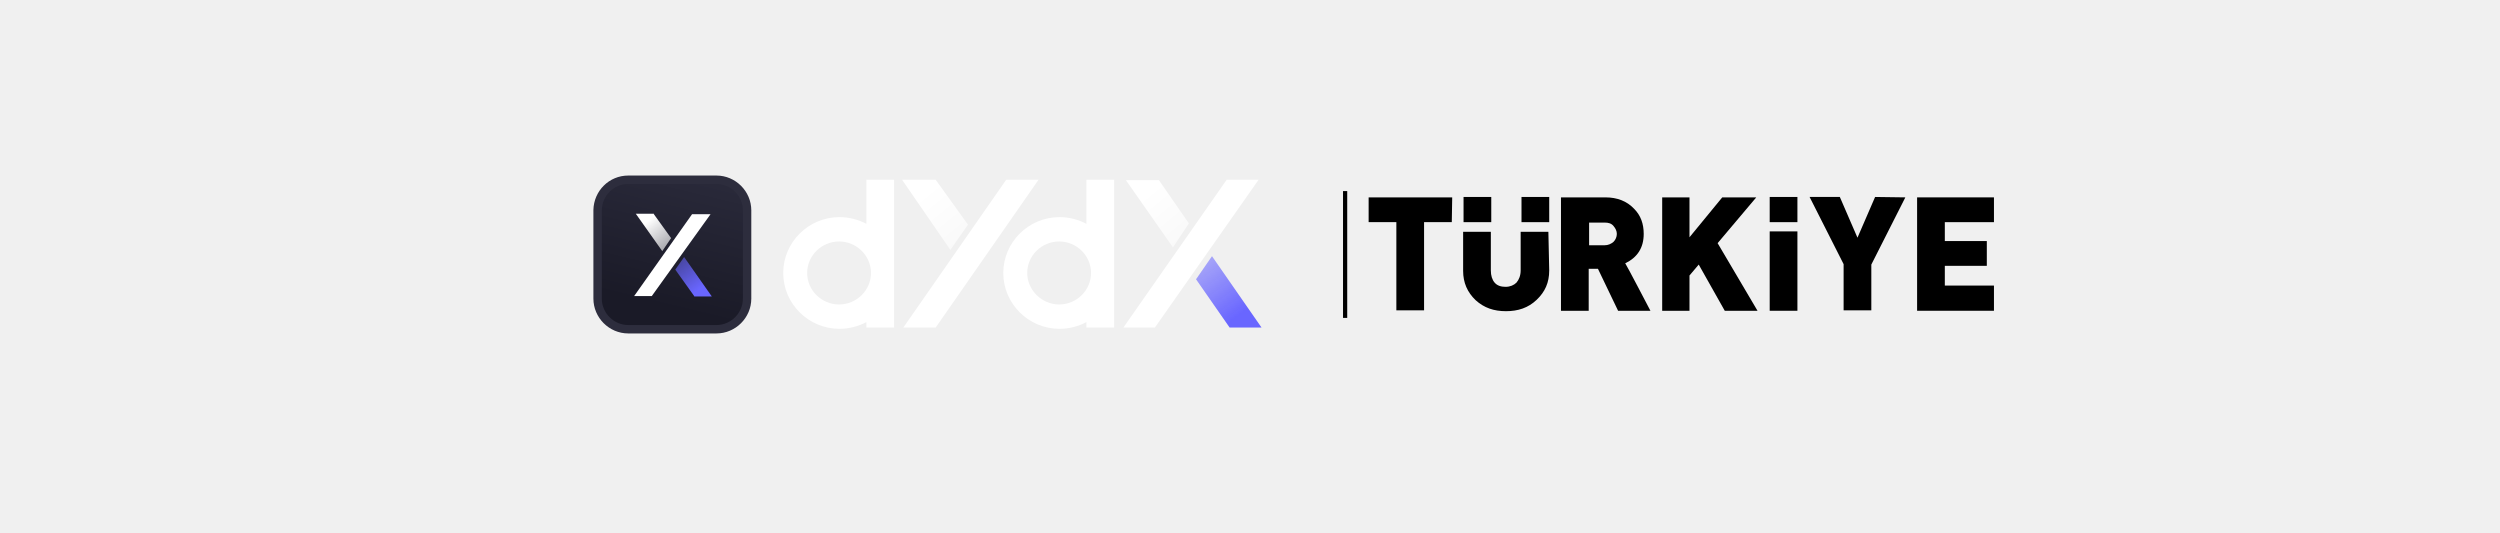
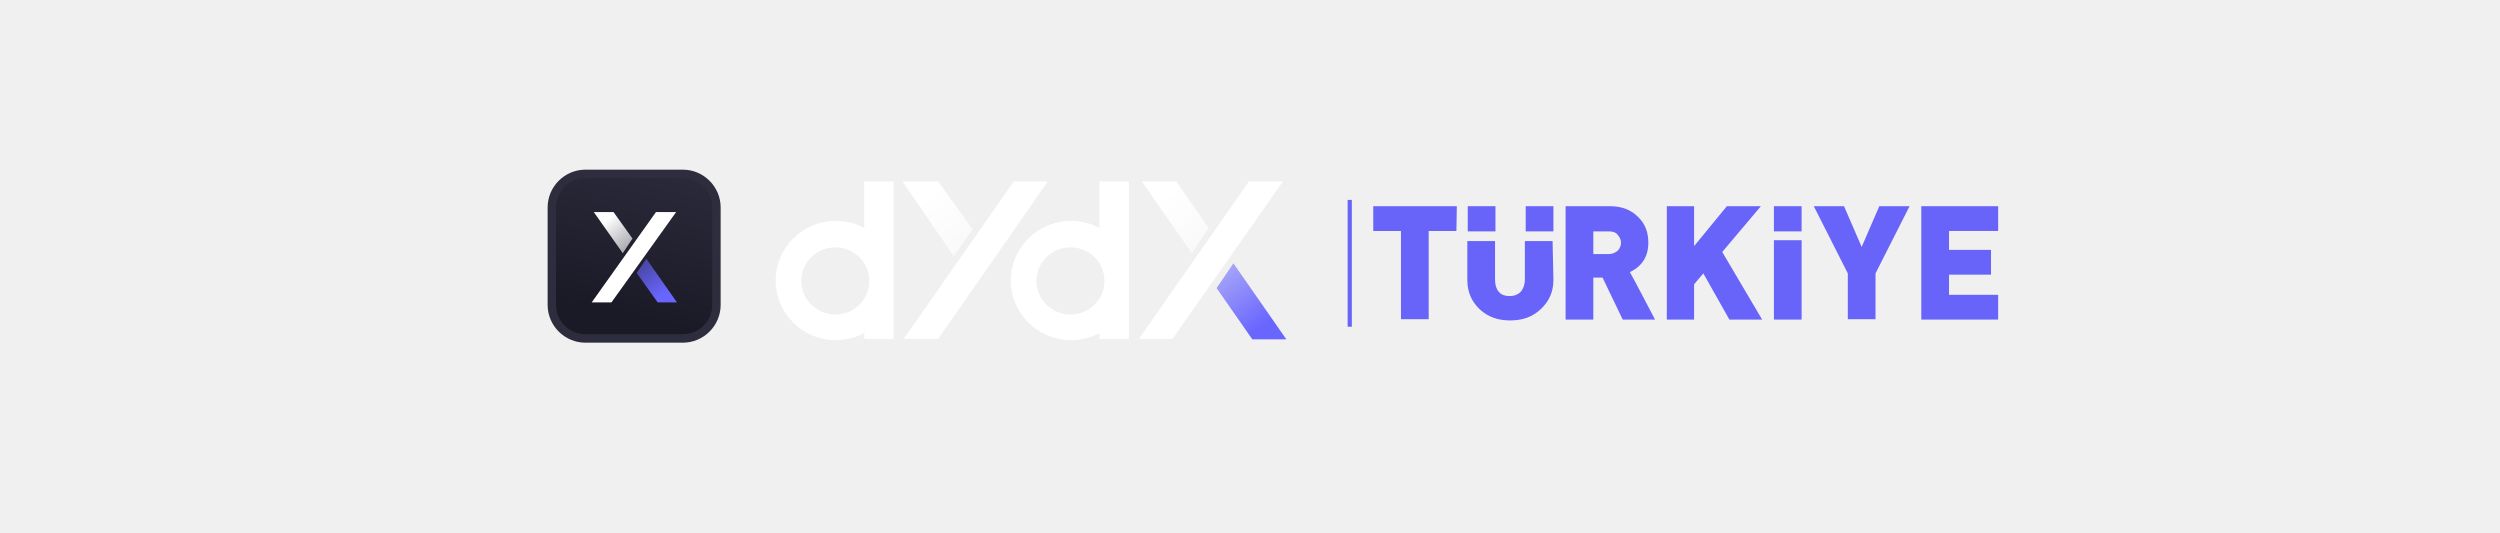
<svg xmlns="http://www.w3.org/2000/svg" version="1.1" id="Layer_1" x="0px" y="0px" viewBox="0 0 595.3 126.9" style="enable-background:new 0 0 595.3 126.9;" xml:space="preserve">
  <style type="text/css">
- 	.st0{display:none;fill:#FF0420;}
- 	.st1{fill:#FFFFFF;}
- 	.st2{fill:url(#SVGID_1_);}
- 	.st3{fill:url(#SVGID_00000088095559036194191220000013747909104115582143_);}
- 	.st4{fill-rule:evenodd;clip-rule:evenodd;fill:#FFFFFF;}
- 	.st5{fill:url(#SVGID_00000003805016376407019580000003413855856596948363_);}
- 	.st6{fill:url(#SVGID_00000093894735844531103190000001786200911100130193_);}
- 	.st7{fill:url(#SVGID_00000100348523402089242270000000058074956472602801_);}
- 	.st8{fill:url(#SVGID_00000081643731809873793420000014892549754168399796_);}
- 	.st9{fill:none;stroke:#2D2D3D;stroke-width:2;}
+ 	.st0{fill:#6864FA;}
+ 	.st1{display:none;fill:#FF0420;}
+ 	.st2{fill:#FFFFFF;}
+ 	.st3{fill:url(#SVGID_1_);}
+ 	.st4{fill:url(#SVGID_00000177472090991443545080000015561838479930519984_);}
+ 	.st5{fill-rule:evenodd;clip-rule:evenodd;fill:#FFFFFF;}
+ 	.st6{fill:url(#SVGID_00000006683420841327136230000006691712199390922415_);}
+ 	.st7{fill:url(#SVGID_00000050627944478749385420000013965781916358121391_);}
+ 	.st8{fill:url(#SVGID_00000051381934688785425180000008333569734114822293_);}
+ 	.st9{fill:url(#SVGID_00000040555059433028577670000011316819339388173234_);}
+ 	.st10{fill:none;stroke:#2D2D3D;stroke-width:2;}
</style>
  <g>
    <g>
-       <path d="M345.7,52.9h-6.6v21h-6.6v-21h-6.6V47h19.9L345.7,52.9L345.7,52.9L345.7,52.9z" />
-       <path d="M368.9,64.4c0,2.9-1,5.1-3,7s-4.4,2.7-7.3,2.7s-5.2-0.8-7.2-2.6c-2-1.9-3-4.2-3-7v-9.3h6.6v9.2c0,1.2,0.3,2.2,0.9,2.9    s1.5,1,2.6,1s2-0.4,2.6-1c0.6-0.7,1-1.7,1-2.9v-9.2h6.6L368.9,64.4C368.9,64.4,368.9,64.4,368.9,64.4z" />
-       <path d="M393,74h-7.7l-4.8-10h-2.2v10h-6.6V47h10.6c2.8,0,5.1,0.9,6.8,2.7c1.6,1.6,2.3,3.6,2.3,6c0,3.3-1.5,5.6-4.4,7    C387.1,62.7,393,74,393,74z M385,55.7c0-0.7-0.3-1.3-0.8-1.9s-1.2-0.8-2.1-0.8h-3.7v5.4h3.7c0.8,0,1.5-0.3,2.1-0.8    C384.7,57.1,385,56.4,385,55.7z" />
-       <path d="M418.5,74h-7.8l-6.2-11l-2.2,2.6V74h-6.5V47h6.5v9.5l7.8-9.5h8.1l-9.2,10.9L418.5,74L418.5,74L418.5,74z" />
-       <path d="M428,74h-6.6V55.1h6.6V74z" />
-       <path d="M428,52.9h-6.6v-6h6.6V52.9z" />
-       <path d="M368.9,52.9h-6.6v-6h6.6V52.9z" />
-       <path d="M355.1,52.9h-6.6v-6h6.6V52.9z" />
-       <path d="M453.7,47l-8.1,16v10.9h-6.6V62.9l-8.1-16h7.2l4.2,9.7l4.2-9.7L453.7,47L453.7,47z" />
-       <path d="M474.8,74h-18.3V47h18.3v5.9h-11.7v4.5h10v5.9h-10V68h11.7V74L474.8,74L474.8,74z" />
+       <path class="st0" d="M346.8,55h-6.6v21h-6.6V55h-6.6v-5.9h19.9L346.8,55L346.8,55L346.8,55z" />
+       <path class="st0" d="M369.9,66.6c0,2.9-1,5.1-3,7s-4.4,2.7-7.3,2.7s-5.2-0.8-7.2-2.6c-2-1.9-3-4.2-3-7v-9.3h6.6v9.2    c0,1.2,0.3,2.2,0.9,2.9s1.5,1,2.6,1s2-0.4,2.6-1c0.6-0.7,1-1.7,1-2.9v-9.2h6.6L369.9,66.6C370,66.6,369.9,66.6,369.9,66.6z" />
+       <path class="st0" d="M394.1,76.1h-7.7l-4.8-10h-2.2v10h-6.6v-27h10.6c2.8,0,5.1,0.9,6.8,2.7c1.6,1.6,2.3,3.6,2.3,6    c0,3.3-1.5,5.6-4.4,7C388.2,64.8,394.1,76.1,394.1,76.1z M386,57.8c0-0.7-0.3-1.3-0.8-1.9s-1.2-0.8-2.1-0.8h-3.7v5.4h3.7    c0.8,0,1.5-0.3,2.1-0.8C385.7,59.2,386,58.5,386,57.8z" />
+       <path class="st0" d="M419.6,76.1h-7.8l-6.2-11l-2.2,2.6v8.4h-6.5v-27h6.5v9.5l7.8-9.5h8.1L410.1,60L419.6,76.1L419.6,76.1    L419.6,76.1z" />
+       <path class="st0" d="M429,76.1h-6.6V57.2h6.6V76.1z" />
+       <path class="st0" d="M429,55.1h-6.6v-6h6.6V55.1z" />
+       <path class="st0" d="M369.9,55.1h-6.6v-6h6.6V55.1z" />
+       <path class="st0" d="M356.1,55.1h-6.6v-6h6.6V55.1z" />
+       <path class="st0" d="M454.7,49.1l-8.1,16V76h-6.6V65.1l-8.1-16h7.2l4.2,9.7l4.2-9.7L454.7,49.1L454.7,49.1z" />
+       <path class="st0" d="M475.8,76.1h-18.3v-27h18.3V55h-11.7v4.5h10v5.9h-10v4.8h11.7V76.1L475.8,76.1L475.8,76.1z" />
    </g>
-     <rect x="319.8" y="45.5" width="1" height="30.2" />
+     <rect x="320.9" y="47.6" class="st0" width="1" height="30.2" />
  </g>
-   <path class="st0" d="M124.7,76.1c-3,0-5.4-0.7-7.3-2.1c-1.9-1.4-2.8-3.5-2.8-6.1c0-0.6,0.1-1.2,0.2-2c0.3-1.8,0.8-4,1.4-6.5  c1.7-6.9,6.1-10.4,13.2-10.4c1.9,0,3.7,0.3,5.2,1c1.5,0.6,2.7,1.6,3.6,2.9c0.9,1.2,1.3,2.8,1.3,4.5c0,0.5-0.1,1.2-0.2,2  c-0.4,2.2-0.8,4.4-1.4,6.5c-0.9,3.4-2.4,6-4.6,7.7C131.2,75.2,128.3,76.1,124.7,76.1C124.7,76.1,124.7,76.1,124.7,76.1z M125.2,70.6  c1.4,0,2.6-0.4,3.6-1.2c1-0.8,1.7-2.1,2.1-3.8c0.6-2.4,1-4.4,1.3-6.2c0.1-0.5,0.1-1.1,0.1-1.6c0-2.3-1.2-3.4-3.6-3.4  c-1.4,0-2.6,0.4-3.6,1.2c-1,0.8-1.7,2.1-2.1,3.8c-0.4,1.7-0.9,3.7-1.4,6.2c-0.1,0.5-0.2,1-0.2,1.6C121.6,69.5,122.8,70.6,125.2,70.6  L125.2,70.6L125.2,70.6z" />
-   <path class="st0" d="M143.2,75.7c-0.3,0-0.5-0.1-0.6-0.3c-0.1-0.2-0.2-0.4-0.1-0.7l5.2-24.5c0.1-0.3,0.2-0.5,0.4-0.7  c0.2-0.2,0.5-0.3,0.7-0.3h10c2.8,0,5,0.6,6.7,1.7c1.7,1.2,2.6,2.8,2.6,5c0,0.6-0.1,1.3-0.2,2c-0.6,2.9-1.9,5-3.8,6.4  c-1.9,1.4-4.5,2.1-7.8,2.1h-5.1l-1.7,8.2c-0.1,0.3-0.2,0.5-0.4,0.7c-0.2,0.2-0.5,0.3-0.7,0.3L143.2,75.7L143.2,75.7z M156.6,61.3  c1.1,0,2-0.3,2.8-0.9c0.8-0.6,1.3-1.4,1.6-2.5c0.1-0.4,0.1-0.8,0.1-1.1c0-0.7-0.2-1.3-0.6-1.7c-0.4-0.4-1.1-0.6-2.2-0.6h-4.5  l-1.4,6.7H156.6L156.6,61.3z" />
-   <path class="st0" d="M176.6,75.7c-0.3,0-0.5-0.1-0.6-0.3c-0.1-0.2-0.2-0.4-0.1-0.7l4.2-19.5h-6.7c-0.3,0-0.5-0.1-0.6-0.3  c-0.1-0.2-0.2-0.4-0.1-0.7l0.9-4c0.1-0.3,0.2-0.5,0.4-0.7c0.2-0.2,0.5-0.3,0.7-0.3h20.3c0.3,0,0.5,0.1,0.6,0.3  c0.1,0.2,0.1,0.3,0.1,0.5c0,0.1,0,0.2,0,0.2l-0.9,4c-0.1,0.3-0.2,0.5-0.4,0.7c-0.2,0.2-0.4,0.3-0.7,0.3h-6.7l-4.2,19.5  c-0.1,0.3-0.2,0.5-0.4,0.7c-0.2,0.2-0.5,0.3-0.7,0.3H176.6z" />
-   <path class="st0" d="M196.5,75.7c-0.3,0-0.5-0.1-0.6-0.3c-0.1-0.2-0.2-0.4-0.1-0.7l5.2-24.5c0.1-0.3,0.2-0.5,0.4-0.7  c0.2-0.2,0.5-0.3,0.7-0.3h5.1c0.3,0,0.5,0.1,0.6,0.3c0.1,0.2,0.1,0.3,0.1,0.5c0,0.1,0,0.2,0,0.2l-5.2,24.5c-0.1,0.3-0.2,0.5-0.4,0.7  c-0.2,0.2-0.5,0.3-0.7,0.3H196.5z" />
-   <path class="st0" d="M210.8,75.7c-0.3,0-0.5-0.1-0.6-0.3c-0.1-0.2-0.2-0.4-0.1-0.7l5.2-24.5c0.1-0.3,0.2-0.5,0.4-0.7  c0.2-0.2,0.5-0.3,0.8-0.3h4.1c0.6,0,1,0.3,1.2,0.8l4.1,11.9l9.1-11.9c0.1-0.2,0.3-0.4,0.5-0.6c0.2-0.2,0.6-0.3,0.9-0.3h4.1  c0.3,0,0.5,0.1,0.6,0.3c0.1,0.2,0.1,0.3,0.1,0.5c0,0.1,0,0.2,0,0.2L236,74.8c-0.1,0.3-0.2,0.5-0.4,0.7c-0.2,0.2-0.5,0.3-0.7,0.3  h-4.6c-0.3,0-0.5-0.1-0.6-0.3c-0.1-0.2-0.2-0.4-0.1-0.7l2.9-13.9l-5.8,7.6c-0.2,0.3-0.5,0.5-0.7,0.6s-0.5,0.2-0.8,0.2h-2  c-0.5,0-0.9-0.3-1.1-0.9l-2.7-8l-3,14.2c-0.1,0.3-0.2,0.5-0.4,0.7c-0.2,0.2-0.5,0.3-0.7,0.3L210.8,75.7L210.8,75.7z" />
-   <path class="st0" d="M244.1,75.7c-0.3,0-0.5-0.1-0.6-0.3c-0.1-0.2-0.2-0.4-0.1-0.7l5.2-24.5c0.1-0.3,0.2-0.5,0.4-0.7  c0.2-0.2,0.5-0.3,0.7-0.3h5.1c0.3,0,0.5,0.1,0.6,0.3c0.1,0.2,0.1,0.3,0.1,0.5c0,0.1,0,0.2,0,0.2l-5.2,24.5c-0.1,0.3-0.2,0.5-0.4,0.7  c-0.2,0.2-0.5,0.3-0.7,0.3H244.1z" />
-   <path class="st0" d="M267.7,76.1c-2.2,0-4.1-0.3-5.7-0.9c-1.6-0.6-2.7-1.4-3.5-2.4c-0.8-1-1.2-2.1-1.2-3.3c0-0.2,0-0.5,0.1-0.9  c0-0.2,0.1-0.4,0.3-0.6c0.2-0.2,0.4-0.2,0.6-0.2h4.8c0.3,0,0.5,0.1,0.7,0.2c0.2,0.1,0.4,0.3,0.5,0.5c0.2,0.7,0.6,1.2,1.2,1.6  c0.6,0.4,1.5,0.6,2.7,0.6c1.4,0,2.6-0.2,3.5-0.7c0.9-0.4,1.4-1.1,1.6-1.8c0-0.1,0-0.2,0-0.4c0-0.6-0.4-1.1-1.2-1.5  c-0.8-0.4-2.2-0.8-4.3-1.3c-2.4-0.5-4.3-1.3-5.5-2.4c-1.2-1.1-1.9-2.5-1.9-4.2c0-0.6,0.1-1.2,0.2-1.8c0.5-2.3,1.7-4.2,3.7-5.5  c2-1.3,4.6-2,7.8-2c1.9,0,3.6,0.3,5.1,1c1.5,0.7,2.6,1.5,3.4,2.6c0.8,1,1.2,2.1,1.2,3.1c0,0.3,0,0.5,0,0.6c0,0.2-0.2,0.4-0.3,0.6  c-0.1,0.2-0.3,0.2-0.6,0.2h-5c-0.5,0-0.9-0.2-1.1-0.6c0-0.6-0.3-1.1-0.9-1.5c-0.6-0.4-1.3-0.6-2.3-0.6c-1.1,0-2,0.2-2.8,0.6  c-0.7,0.4-1.1,1-1.3,1.8c0,0.1,0,0.3,0,0.5c0,0.6,0.4,1.1,1,1.5c0.7,0.4,2,0.8,3.8,1.2c2.8,0.5,4.9,1.3,6.1,2.4c1.3,1,2,2.4,2,4.1  c0,0.6-0.1,1.2-0.2,1.9c-0.5,2.6-1.9,4.5-4,5.8C274.1,75.4,271.2,76.1,267.7,76.1L267.7,76.1L267.7,76.1z" />
-   <path class="st0" d="M285.4,75.7c-0.3,0-0.5-0.1-0.6-0.3c-0.1-0.2-0.2-0.4-0.1-0.7l5.2-24.5c0-0.3,0.2-0.5,0.4-0.7  c0.2-0.2,0.5-0.3,0.8-0.3h4.1c0.6,0,1,0.3,1.2,0.8l4.1,11.9l9.1-11.9c0.1-0.2,0.3-0.4,0.5-0.6c0.2-0.2,0.5-0.3,0.9-0.3h4.1  c0.3,0,0.5,0.1,0.6,0.3c0.1,0.2,0.1,0.3,0.1,0.5c0,0.1,0,0.2,0,0.2l-5.2,24.5c0,0.3-0.2,0.5-0.4,0.7c-0.2,0.2-0.5,0.3-0.7,0.3h-4.6  c-0.3,0-0.5-0.1-0.6-0.3c-0.1-0.2-0.2-0.4-0.1-0.7l2.9-13.9l-5.8,7.6c-0.2,0.3-0.5,0.5-0.7,0.6s-0.5,0.2-0.8,0.2h-2  c-0.5,0-0.9-0.3-1.1-0.9l-2.7-8l-3,14.2c0,0.3-0.2,0.5-0.4,0.7c-0.2,0.2-0.5,0.3-0.7,0.3L285.4,75.7L285.4,75.7z" />
-   <path class="st1" d="M292.1,42.8L267.5,78h7.5l24.7-35.2H292.1z" />
-   <linearGradient id="SVGID_1_" gradientUnits="userSpaceOnUse" x1="273.317" y1="80.32" x2="283.663" y2="67.831" gradientTransform="matrix(1 0 0 -1 0 126)">
+   <path class="st1" d="M124.7,76.1c-3,0-5.4-0.7-7.3-2.1c-1.9-1.4-2.8-3.5-2.8-6.1c0-0.6,0.1-1.2,0.2-2c0.3-1.8,0.8-4,1.4-6.5  c1.7-6.9,6.1-10.4,13.2-10.4c1.9,0,3.7,0.3,5.2,1c1.5,0.6,2.7,1.6,3.6,2.9c0.9,1.2,1.3,2.8,1.3,4.5c0,0.5-0.1,1.2-0.2,2  c-0.4,2.2-0.8,4.4-1.4,6.5c-0.9,3.4-2.4,6-4.6,7.7C131.2,75.2,128.3,76.1,124.7,76.1C124.7,76.1,124.7,76.1,124.7,76.1z M125.2,70.6  c1.4,0,2.6-0.4,3.6-1.2c1-0.8,1.7-2.1,2.1-3.8c0.6-2.4,1-4.4,1.3-6.2c0.1-0.5,0.1-1.1,0.1-1.6c0-2.3-1.2-3.4-3.6-3.4  c-1.4,0-2.6,0.4-3.6,1.2c-1,0.8-1.7,2.1-2.1,3.8c-0.4,1.7-0.9,3.7-1.4,6.2c-0.1,0.5-0.2,1-0.2,1.6C121.6,69.5,122.8,70.6,125.2,70.6  L125.2,70.6L125.2,70.6z" />
+   <path class="st1" d="M143.2,75.7c-0.3,0-0.5-0.1-0.6-0.3c-0.1-0.2-0.2-0.4-0.1-0.7l5.2-24.5c0.1-0.3,0.2-0.5,0.4-0.7  c0.2-0.2,0.5-0.3,0.7-0.3h10c2.8,0,5,0.6,6.7,1.7c1.7,1.2,2.6,2.8,2.6,5c0,0.6-0.1,1.3-0.2,2c-0.6,2.9-1.9,5-3.8,6.4  c-1.9,1.4-4.5,2.1-7.8,2.1h-5.1l-1.7,8.2c-0.1,0.3-0.2,0.5-0.4,0.7c-0.2,0.2-0.5,0.3-0.7,0.3L143.2,75.7L143.2,75.7z M156.6,61.3  c1.1,0,2-0.3,2.8-0.9c0.8-0.6,1.3-1.4,1.6-2.5c0.1-0.4,0.1-0.8,0.1-1.1c0-0.7-0.2-1.3-0.6-1.7c-0.4-0.4-1.1-0.6-2.2-0.6h-4.5  l-1.4,6.7H156.6L156.6,61.3z" />
+   <path class="st1" d="M176.6,75.7c-0.3,0-0.5-0.1-0.6-0.3c-0.1-0.2-0.2-0.4-0.1-0.7l4.2-19.5h-6.7c-0.3,0-0.5-0.1-0.6-0.3  c-0.1-0.2-0.2-0.4-0.1-0.7l0.9-4c0.1-0.3,0.2-0.5,0.4-0.7c0.2-0.2,0.5-0.3,0.7-0.3h20.3c0.3,0,0.5,0.1,0.6,0.3  c0.1,0.2,0.1,0.3,0.1,0.5c0,0.1,0,0.2,0,0.2l-0.9,4c-0.1,0.3-0.2,0.5-0.4,0.7c-0.2,0.2-0.4,0.3-0.7,0.3h-6.7l-4.2,19.5  c-0.1,0.3-0.2,0.5-0.4,0.7c-0.2,0.2-0.5,0.3-0.7,0.3H176.6z" />
+   <path class="st1" d="M196.5,75.7c-0.3,0-0.5-0.1-0.6-0.3c-0.1-0.2-0.2-0.4-0.1-0.7l5.2-24.5c0.1-0.3,0.2-0.5,0.4-0.7  c0.2-0.2,0.5-0.3,0.7-0.3h5.1c0.3,0,0.5,0.1,0.6,0.3c0.1,0.2,0.1,0.3,0.1,0.5c0,0.1,0,0.2,0,0.2l-5.2,24.5c-0.1,0.3-0.2,0.5-0.4,0.7  c-0.2,0.2-0.5,0.3-0.7,0.3H196.5z" />
+   <path class="st1" d="M210.8,75.7c-0.3,0-0.5-0.1-0.6-0.3c-0.1-0.2-0.2-0.4-0.1-0.7l5.2-24.5c0.1-0.3,0.2-0.5,0.4-0.7  c0.2-0.2,0.5-0.3,0.8-0.3h4.1c0.6,0,1,0.3,1.2,0.8l4.1,11.9l9.1-11.9c0.1-0.2,0.3-0.4,0.5-0.6c0.2-0.2,0.6-0.3,0.9-0.3h4.1  c0.3,0,0.5,0.1,0.6,0.3c0.1,0.2,0.1,0.3,0.1,0.5c0,0.1,0,0.2,0,0.2L236,74.8c-0.1,0.3-0.2,0.5-0.4,0.7c-0.2,0.2-0.5,0.3-0.7,0.3  h-4.6c-0.3,0-0.5-0.1-0.6-0.3c-0.1-0.2-0.2-0.4-0.1-0.7l2.9-13.9l-5.8,7.6c-0.2,0.3-0.5,0.5-0.7,0.6s-0.5,0.2-0.8,0.2h-2  c-0.5,0-0.9-0.3-1.1-0.9l-2.7-8l-3,14.2c-0.1,0.3-0.2,0.5-0.4,0.7c-0.2,0.2-0.5,0.3-0.7,0.3L210.8,75.7L210.8,75.7z" />
+   <path class="st1" d="M244.1,75.7c-0.3,0-0.5-0.1-0.6-0.3c-0.1-0.2-0.2-0.4-0.1-0.7l5.2-24.5c0.1-0.3,0.2-0.5,0.4-0.7  c0.2-0.2,0.5-0.3,0.7-0.3h5.1c0.3,0,0.5,0.1,0.6,0.3c0.1,0.2,0.1,0.3,0.1,0.5c0,0.1,0,0.2,0,0.2l-5.2,24.5c-0.1,0.3-0.2,0.5-0.4,0.7  c-0.2,0.2-0.5,0.3-0.7,0.3H244.1z" />
+   <path class="st1" d="M267.7,76.1c-2.2,0-4.1-0.3-5.7-0.9c-1.6-0.6-2.7-1.4-3.5-2.4c-0.8-1-1.2-2.1-1.2-3.3c0-0.2,0-0.5,0.1-0.9  c0-0.2,0.1-0.4,0.3-0.6c0.2-0.2,0.4-0.2,0.6-0.2h4.8c0.3,0,0.5,0.1,0.7,0.2c0.2,0.1,0.4,0.3,0.5,0.5c0.2,0.7,0.6,1.2,1.2,1.6  c0.6,0.4,1.5,0.6,2.7,0.6c1.4,0,2.6-0.2,3.5-0.7c0.9-0.4,1.4-1.1,1.6-1.8c0-0.1,0-0.2,0-0.4c0-0.6-0.4-1.1-1.2-1.5  c-0.8-0.4-2.2-0.8-4.3-1.3c-2.4-0.5-4.3-1.3-5.5-2.4c-1.2-1.1-1.9-2.5-1.9-4.2c0-0.6,0.1-1.2,0.2-1.8c0.5-2.3,1.7-4.2,3.7-5.5  c2-1.3,4.6-2,7.8-2c1.9,0,3.6,0.3,5.1,1c1.5,0.7,2.6,1.5,3.4,2.6c0.8,1,1.2,2.1,1.2,3.1c0,0.3,0,0.5,0,0.6c0,0.2-0.2,0.4-0.3,0.6  c-0.1,0.2-0.3,0.2-0.6,0.2h-5c-0.5,0-0.9-0.2-1.1-0.6c0-0.6-0.3-1.1-0.9-1.5c-0.6-0.4-1.3-0.6-2.3-0.6c-1.1,0-2,0.2-2.8,0.6  c-0.7,0.4-1.1,1-1.3,1.8c0,0.1,0,0.3,0,0.5c0,0.6,0.4,1.1,1,1.5c0.7,0.4,2,0.8,3.8,1.2c2.8,0.5,4.9,1.3,6.1,2.4c1.3,1,2,2.4,2,4.1  c0,0.6-0.1,1.2-0.2,1.9c-0.5,2.6-1.9,4.5-4,5.8C274.1,75.4,271.2,76.1,267.7,76.1L267.7,76.1L267.7,76.1z" />
+   <path class="st1" d="M285.4,75.7c-0.3,0-0.5-0.1-0.6-0.3c-0.1-0.2-0.2-0.4-0.1-0.7l5.2-24.5c0-0.3,0.2-0.5,0.4-0.7  c0.2-0.2,0.5-0.3,0.8-0.3h4.1c0.6,0,1,0.3,1.2,0.8l4.1,11.9l9.1-11.9c0.1-0.2,0.3-0.4,0.5-0.6c0.2-0.2,0.5-0.3,0.9-0.3h4.1  c0.3,0,0.5,0.1,0.6,0.3c0.1,0.2,0.1,0.3,0.1,0.5c0,0.1,0,0.2,0,0.2l-5.2,24.5c0,0.3-0.2,0.5-0.4,0.7c-0.2,0.2-0.5,0.3-0.7,0.3h-4.6  c-0.3,0-0.5-0.1-0.6-0.3c-0.1-0.2-0.2-0.4-0.1-0.7l2.9-13.9l-5.8,7.6c-0.2,0.3-0.5,0.5-0.7,0.6s-0.5,0.2-0.8,0.2h-2  c-0.5,0-0.9-0.3-1.1-0.9l-2.7-8l-3,14.2c0,0.3-0.2,0.5-0.4,0.7c-0.2,0.2-0.5,0.3-0.7,0.3L285.4,75.7L285.4,75.7z" />
+   <path class="st2" d="M297.4,43.2l-26.2,37.5h8l26.3-37.5H297.4z" />
+   <linearGradient id="SVGID_1_" gradientUnits="userSpaceOnUse" x1="277.365" y1="79.698" x2="288.399" y2="66.377" gradientTransform="matrix(1 0 0 -1 0 126)">
    <stop offset="0" style="stop-color:#FFFFFF" />
    <stop offset="1" style="stop-color:#FFFFFF;stop-opacity:0.55" />
  </linearGradient>
-   <path class="st2" d="M275.9,42.8l7.2,10.4l-3.8,5.7l-11.2-16H275.9z" />
-   <linearGradient id="SVGID_00000044175271341093333450000014178411910704387761_" gradientUnits="userSpaceOnUse" x1="294.845" y1="50.888" x2="282.135" y2="68.023" gradientTransform="matrix(1 0 0 -1 0 126)">
+   <path class="st3" d="M280.1,43.2l7.7,11.1l-4,6l-11.9-17.1H280.1z" />
+   <linearGradient id="SVGID_00000036932560740460777510000017287714235556357505_" gradientUnits="userSpaceOnUse" x1="300.326" y1="48.307" x2="286.769" y2="66.583" gradientTransform="matrix(1 0 0 -1 0 126)">
    <stop offset="0" style="stop-color:#6966FF" />
    <stop offset="1" style="stop-color:#6966FF;stop-opacity:0.36" />
  </linearGradient>
-   <path style="fill:url(#SVGID_00000044175271341093333450000014178411910704387761_);" d="M292.8,78l-8-11.5l3.8-5.5l11.8,17H292.8z" />
-   <path class="st4" d="M258.7,42.8h6.6V78h-6.6v-1.3c-1.9,1-4.1,1.6-6.4,1.6c-7.4,0-13.4-6-13.4-13.3s6-13.3,13.4-13.3  c2.3,0,4.5,0.6,6.4,1.6V42.8z M252.2,72.5c4.2,0,7.6-3.4,7.6-7.5s-3.4-7.5-7.6-7.5c-4.2,0-7.6,3.4-7.6,7.5S248.1,72.5,252.2,72.5z" />
-   <path class="st1" d="M239.6,42.8L215.1,78h7.7l24.5-35.2H239.6z" />
-   <linearGradient id="SVGID_00000103225638967015712690000009999981667876574910_" gradientUnits="userSpaceOnUse" x1="220.133" y1="80.174" x2="230.858" y2="67.06" gradientTransform="matrix(1 0 0 -1 0 126)">
+   <path style="fill:url(#SVGID_00000036932560740460777510000017287714235556357505_);" d="M298.2,80.8l-8.5-12.2l4-5.9l12.6,18.1  H298.2z" />
+   <path class="st5" d="M261.8,43.2h7v37.5h-7v-1.4c-2,1.1-4.4,1.7-6.8,1.7c-7.9,0-14.3-6.4-14.3-14.2s6.4-14.2,14.3-14.2  c2.5,0,4.8,0.6,6.8,1.7V43.2z M254.9,74.9c4.5,0,8.1-3.6,8.1-8c0-4.4-3.6-8-8.1-8c-4.5,0-8.1,3.6-8.1,8  C246.8,71.3,250.4,74.9,254.9,74.9z" />
+   <path class="st2" d="M241.4,43.2l-26.2,37.5h8.2l26.1-37.5H241.4z" />
+   <linearGradient id="SVGID_00000128473526223964870370000012833576922159717525_" gradientUnits="userSpaceOnUse" x1="220.643" y1="79.542" x2="232.081" y2="65.555" gradientTransform="matrix(1 0 0 -1 0 126)">
    <stop offset="0" style="stop-color:#FFFFFF" />
    <stop offset="1" style="stop-color:#FFFFFF;stop-opacity:0.55" />
  </linearGradient>
-   <path style="fill:url(#SVGID_00000103225638967015712690000009999981667876574910_);" d="M222.8,42.8l7.7,10.7l-4.2,6l-11.5-16.7  H222.8z" />
-   <path class="st4" d="M206.3,42.8h6.6V78h-6.6v-1.3c-1.9,1-4.1,1.6-6.4,1.6c-7.4,0-13.4-6-13.4-13.3s6-13.3,13.4-13.3  c2.3,0,4.5,0.6,6.4,1.6V42.8z M199.8,72.5c4.2,0,7.6-3.4,7.6-7.5s-3.4-7.5-7.6-7.5c-4.2,0-7.6,3.4-7.6,7.5S195.6,72.5,199.8,72.5z" />
-   <linearGradient id="SVGID_00000070839677100796184060000004809293700965224089_" gradientUnits="userSpaceOnUse" x1="165.953" y1="89.502" x2="157.202" y2="53.122" gradientTransform="matrix(1 0 0 -1 0 126)">
+   <path style="fill:url(#SVGID_00000128473526223964870370000012833576922159717525_);" d="M223.4,43.2l8.2,11.4l-4.5,6.4l-12.2-17.8  H223.4z" />
+   <path class="st5" d="M205.8,43.2h7v37.5h-7v-1.4c-2,1.1-4.4,1.7-6.8,1.7c-7.9,0-14.3-6.4-14.3-14.2s6.4-14.2,14.3-14.2  c2.5,0,4.8,0.6,6.8,1.7V43.2z M198.9,74.9c4.5,0,8.1-3.6,8.1-8c0-4.4-3.6-8-8.1-8s-8.1,3.6-8.1,8C190.8,71.3,194.5,74.9,198.9,74.9z  " />
+   <linearGradient id="SVGID_00000119115063639194773720000014892855289672681103_" gradientUnits="userSpaceOnUse" x1="157.413" y1="91.56" x2="147.754" y2="51.404" gradientTransform="matrix(1 0 0 -1 0 126)">
    <stop offset="0" style="stop-color:#2C2C3D" />
    <stop offset="1" style="stop-color:#1A1A27" />
  </linearGradient>
-   <path style="fill:url(#SVGID_00000070839677100796184060000004809293700965224089_);" d="M149.6,42.8h21c4,0,7.3,3.3,7.3,7.3v21  c0,4-3.3,7.3-7.3,7.3h-21c-4,0-7.3-3.3-7.3-7.3V50C142.4,46,145.6,42.8,149.6,42.8z" />
-   <path class="st1" d="M164.8,51L151,70.5h4.2L169.2,51H164.8z" />
-   <linearGradient id="SVGID_00000107558764017835916720000015361087067827050631_" gradientUnits="userSpaceOnUse" x1="154.33" y1="73.426" x2="160.034" y2="66.419" gradientTransform="matrix(1 0 0 -1 0 126)">
+   <path style="fill:url(#SVGID_00000119115063639194773720000014892855289672681103_);" d="M139.4,41.4h23.2c4.4,0,8,3.6,8,8v23.2  c0,4.4-3.6,8-8,8h-23.2c-4.4,0-8-3.6-8-8V49.4C131.4,45,135,41.4,139.4,41.4z" />
+   <path class="st2" d="M156.2,50.5L140.9,72h4.7L161,50.5H156.2z" />
+   <linearGradient id="SVGID_00000105424602680443515250000006782466118154633607_" gradientUnits="userSpaceOnUse" x1="144.584" y1="73.815" x2="150.88" y2="66.081" gradientTransform="matrix(1 0 0 -1 0 126)">
    <stop offset="0" style="stop-color:#FFFFFF" />
    <stop offset="1" style="stop-color:#FFFFFF;stop-opacity:0.55" />
  </linearGradient>
-   <path style="fill:url(#SVGID_00000107558764017835916720000015361087067827050631_);" d="M155.7,51l4.1,5.7l-2.1,3.1l-6.3-8.9H155.7  z" />
-   <linearGradient id="SVGID_00000015339094567470253590000012170459807910184586_" gradientUnits="userSpaceOnUse" x1="166.347" y1="57.065" x2="159.352" y2="66.662" gradientTransform="matrix(1 0 0 -1 0 126)">
+   <path style="fill:url(#SVGID_00000105424602680443515250000006782466118154633607_);" d="M146.1,50.5l4.5,6.3l-2.3,3.5l-6.9-9.8  H146.1z" />
+   <linearGradient id="SVGID_00000061451933534506034940000015866440027409265329_" gradientUnits="userSpaceOnUse" x1="157.849" y1="55.757" x2="150.128" y2="66.349" gradientTransform="matrix(1 0 0 -1 0 126)">
    <stop offset="0" style="stop-color:#6966FF" />
    <stop offset="1" style="stop-color:#6966FF;stop-opacity:0.36" />
  </linearGradient>
-   <path style="fill:url(#SVGID_00000015339094567470253590000012170459807910184586_);" d="M165.3,70.5l-4.5-6.3l2.1-3l6.6,9.4H165.3z  " />
-   <path class="st9" d="M149.6,42.8h21c4,0,7.3,3.3,7.3,7.3v21c0,4-3.3,7.3-7.3,7.3h-21c-4,0-7.3-3.3-7.3-7.3V50  C142.4,46,145.6,42.8,149.6,42.8z" />
+   <path style="fill:url(#SVGID_00000061451933534506034940000015866440027409265329_);" d="M156.6,72l-5-7l2.3-3.4l7.3,10.4H156.6z" />
+   <path class="st10" d="M139.4,41.4h23.2c4.4,0,8,3.6,8,8v23.2c0,4.4-3.6,8-8,8h-23.2c-4.4,0-8-3.6-8-8V49.4  C131.4,45,135,41.4,139.4,41.4z" />
</svg>
